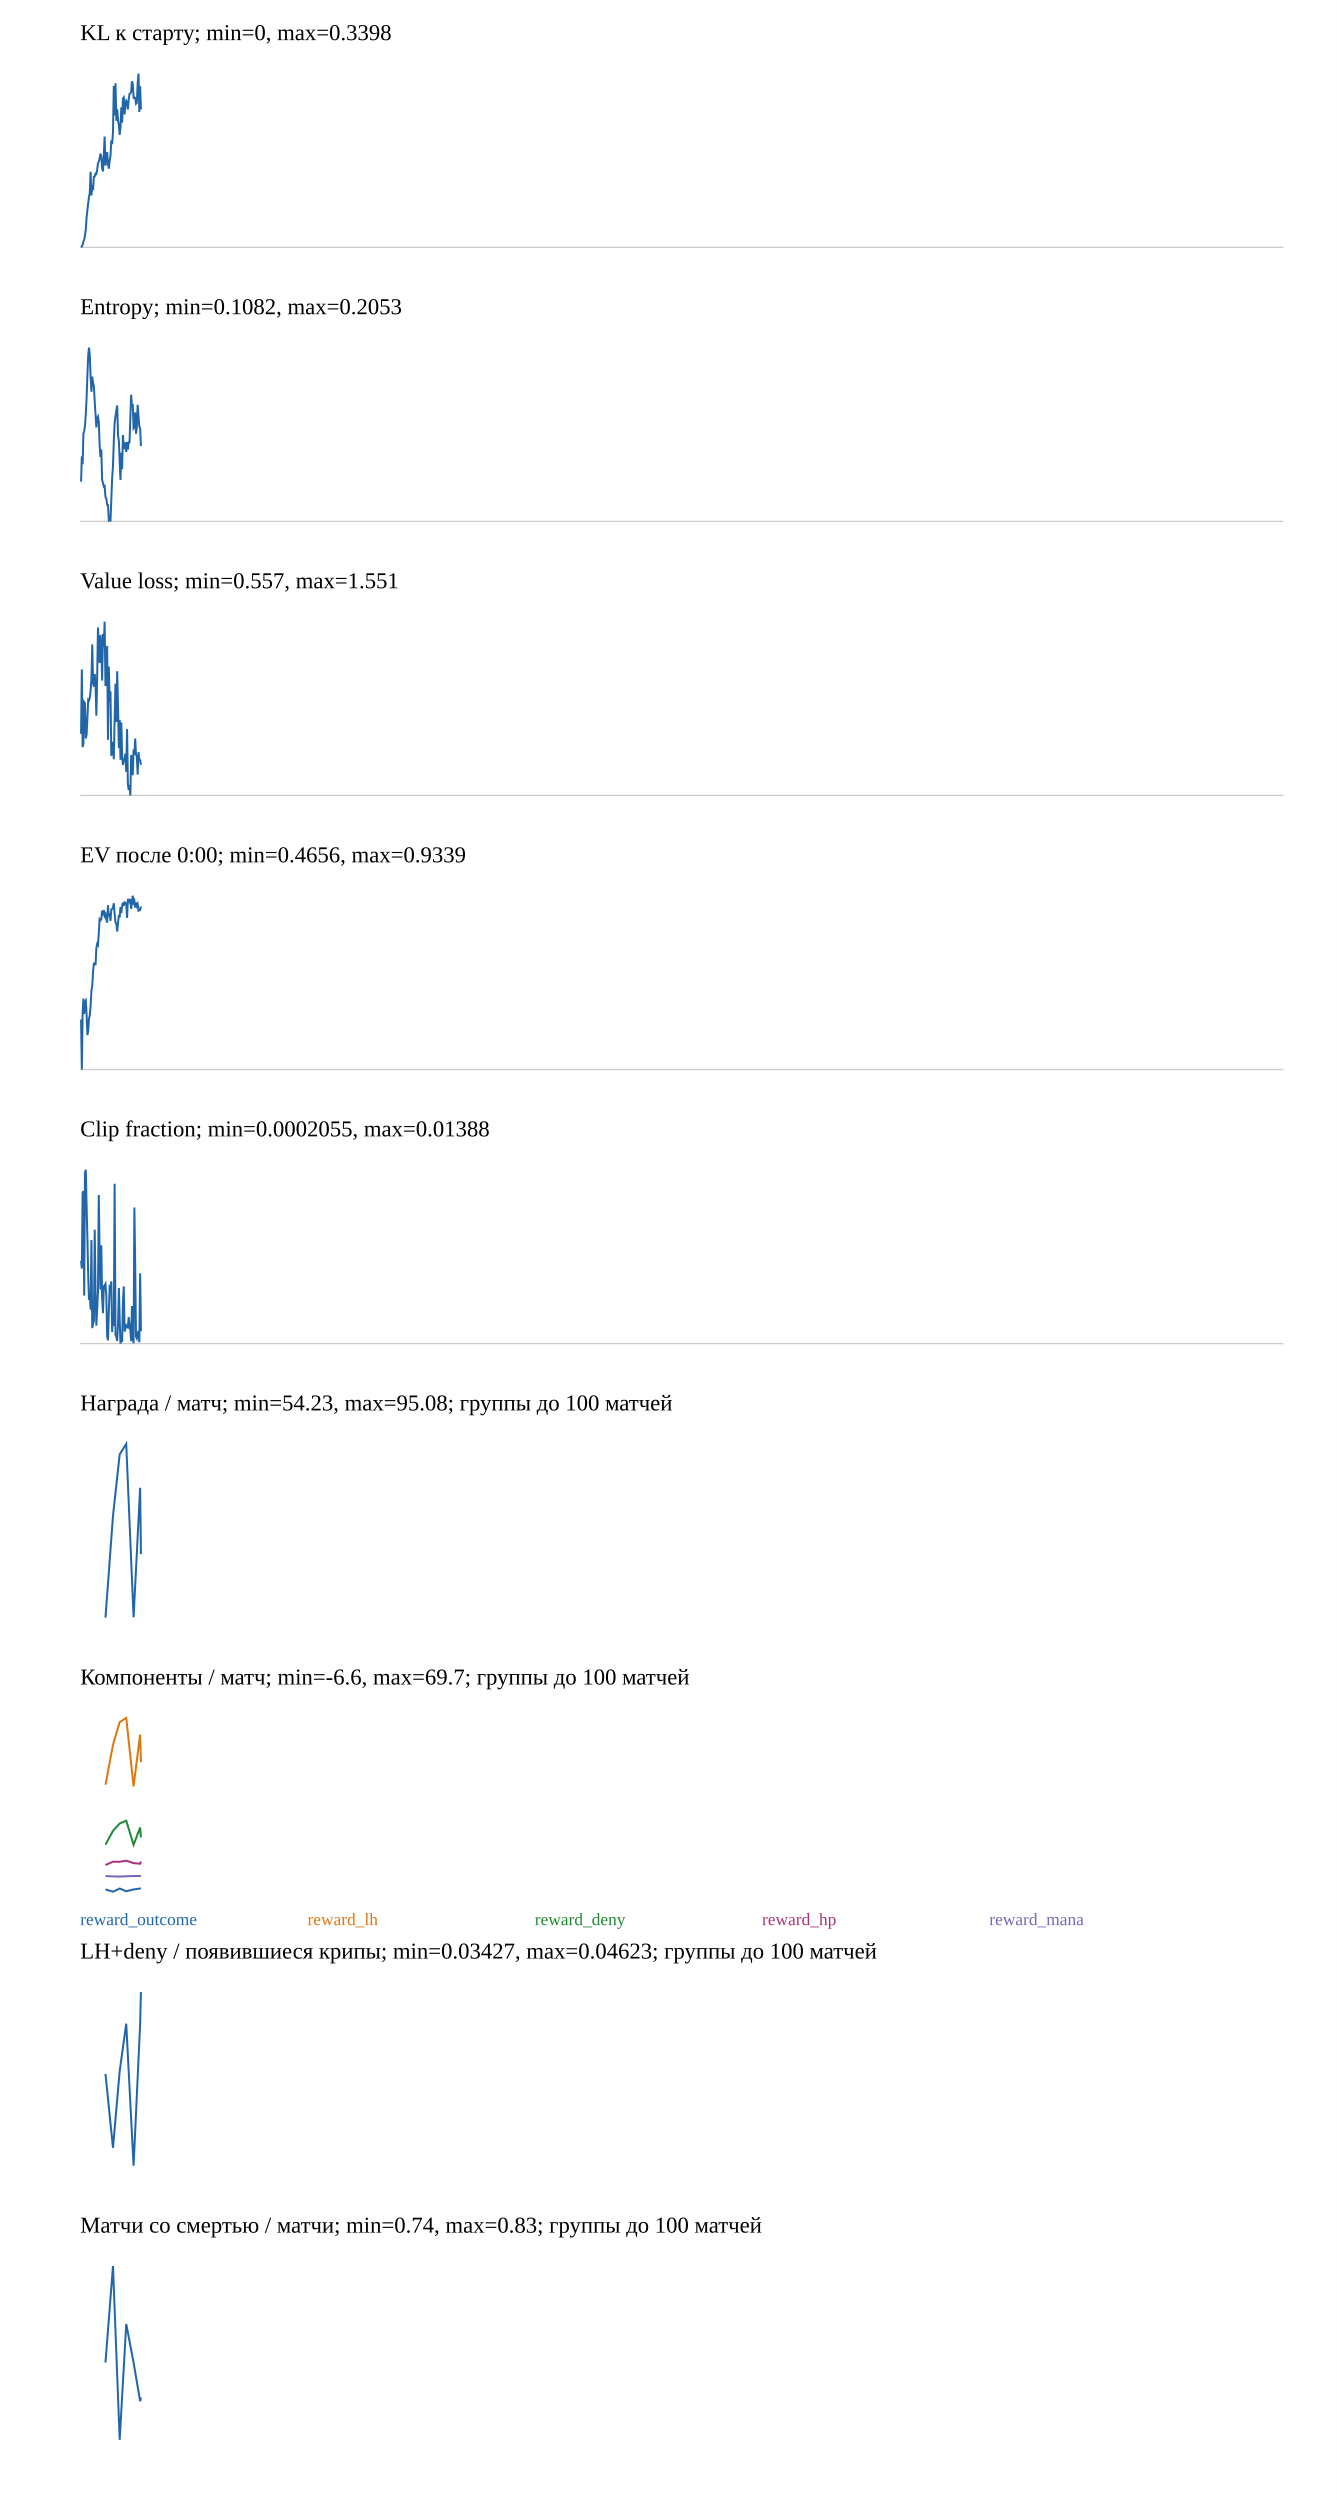
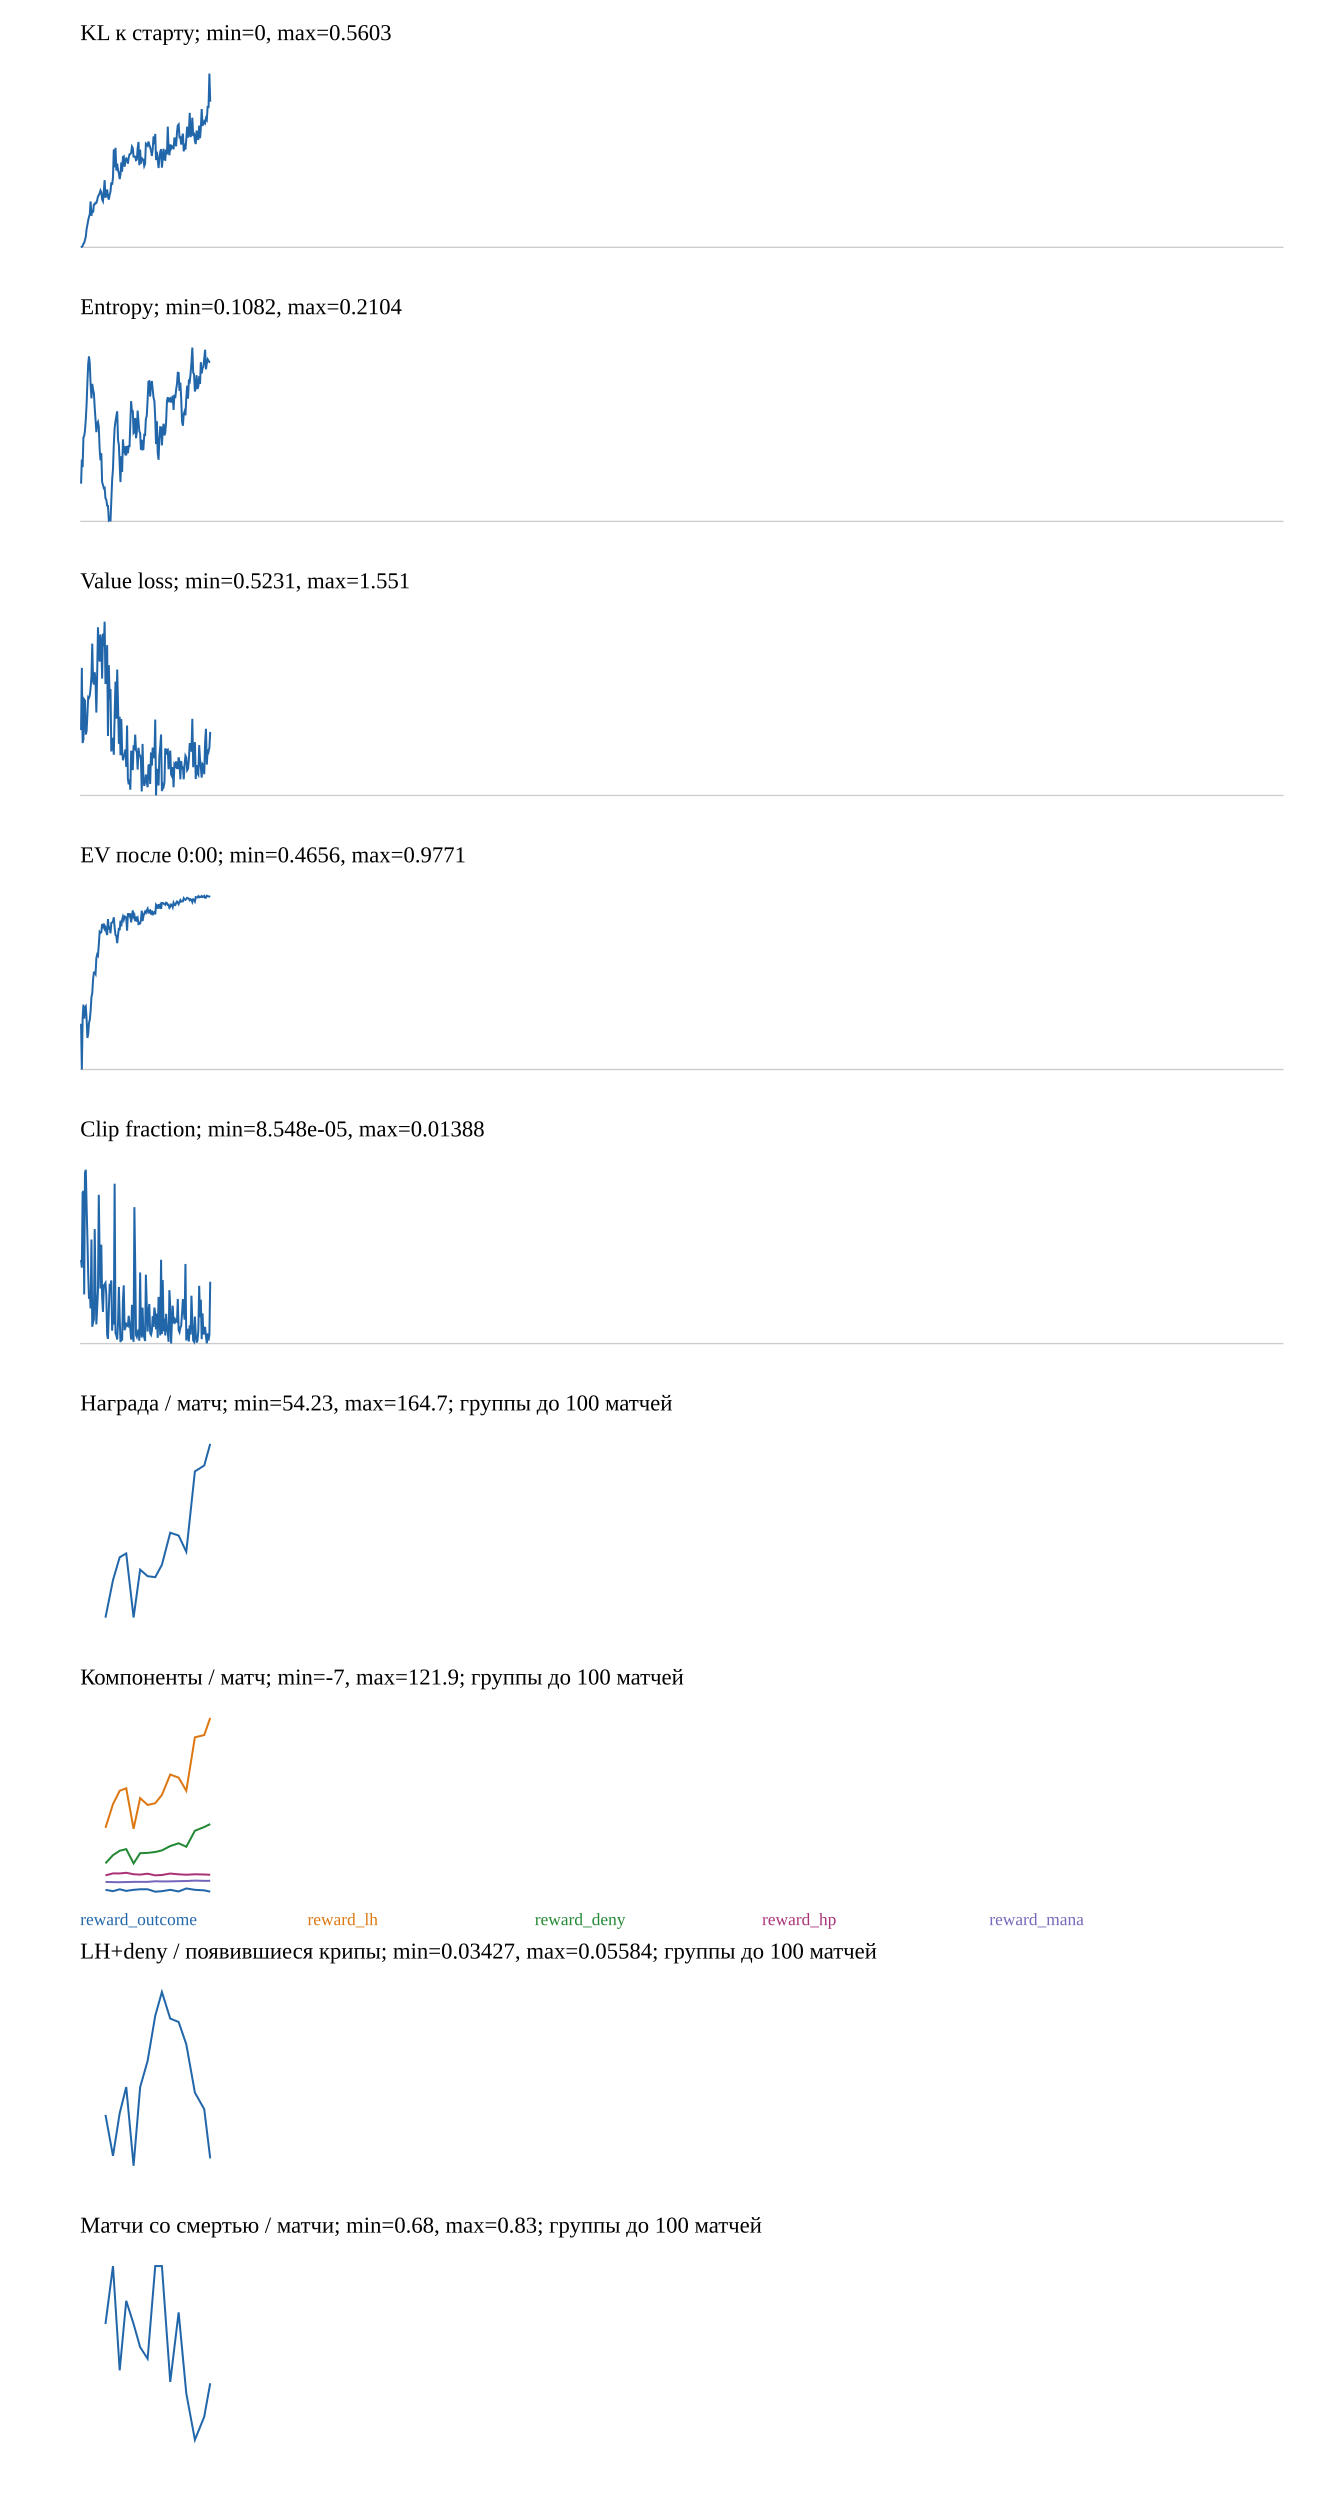
<svg xmlns="http://www.w3.org/2000/svg" width="1000" height="1870">
  <rect width="100%" height="100%" fill="white" />
-   <text x="60" y="30" font-size="17">KL к старту; min=0, max=0.3398</text>
+   <text x="60" y="30" font-size="17">KL к старту; min=0, max=0.5603</text>
  <path d="M60 185 H960" stroke="#ccc" />
-   <polyline points="60.64,185.00 61.22,184.32 61.80,183.22 62.39,180.58 62.97,179.40 63.56,176.00 64.18,171.79 64.78,162.52 65.38,157.16 65.97,151.85 66.57,147.27 67.16,144.27 67.76,128.47 68.40,146.21 69.00,138.45 69.61,142.20 70.22,132.24 70.85,131.96 71.47,129.96 72.07,130.19 72.68,126.90 73.28,122.13 73.89,120.79 74.52,118.24 75.14,114.87 75.78,117.13 76.38,126.00 77.02,128.18 77.66,115.65 78.26,102.14 78.89,123.92 79.53,119.31 80.14,113.70 80.76,122.58 81.40,126.16 82.02,120.13 82.64,116.57 83.26,105.06 83.88,107.82 84.51,99.20 85.12,64.29 85.74,86.42 86.39,62.24 87.04,90.36 87.66,81.71 88.30,90.04 88.93,93.85 89.52,100.87 90.12,95.34 90.73,80.29 91.35,91.80 91.96,73.68 92.57,72.86 93.20,85.61 93.83,78.04 94.42,75.45 95.05,76.77 95.66,81.89 96.26,74.37 96.89,70.20 97.49,69.86 98.10,68.66 98.70,60.78 99.32,62.63 99.92,73.14 100.52,72.89 101.13,73.20 101.73,77.57 102.34,76.91 102.96,62.69 103.60,55.00 104.21,83.76 104.82,64.45 105.42,81.87" fill="none" stroke="#2266aa" stroke-width="1.5" />
-   <text x="60" y="235" font-size="17">Entropy; min=0.1082, max=0.2053</text>
+   <polyline points="60.64,185.00 61.22,184.59 61.80,183.92 62.39,182.32 62.97,181.60 63.56,179.54 64.18,176.99 64.78,171.36 65.38,168.11 65.97,164.89 66.57,162.12 67.16,160.30 67.76,150.71 68.40,161.47 69.00,156.76 69.61,159.04 70.22,153.00 70.85,152.83 71.47,151.62 72.07,151.75 72.68,149.76 73.28,146.87 73.89,146.05 74.52,144.51 75.14,142.46 75.78,143.83 76.38,149.22 77.02,150.54 77.66,142.94 78.26,134.75 78.89,147.95 79.53,145.16 80.14,141.75 80.76,147.14 81.40,149.31 82.02,145.66 82.64,143.49 83.26,136.51 83.88,138.19 84.51,132.96 85.12,111.78 85.74,125.21 86.39,110.54 87.04,127.59 87.66,122.35 88.30,127.41 88.93,129.72 89.52,133.97 90.12,130.62 90.73,121.49 91.35,128.47 91.96,117.48 92.57,116.98 93.20,124.72 93.83,120.12 94.42,118.56 95.05,119.35 95.66,122.46 96.26,117.90 96.89,115.37 97.49,115.16 98.10,114.44 98.70,109.66 99.32,110.78 99.92,117.15 100.52,117.00 101.13,117.19 101.73,119.84 102.34,119.44 102.96,110.82 103.60,106.15 104.21,123.60 104.82,111.88 105.42,122.45 106.03,117.81 106.64,119.47 107.26,119.43 107.89,124.16 108.52,122.58 109.12,107.44 109.76,108.06 110.41,108.94 111.05,105.84 111.69,108.34 112.32,110.29 112.97,112.69 113.60,116.64 114.20,111.85 114.85,102.01 115.49,107.83 116.12,100.15 116.71,119.73 117.34,113.47 117.96,119.03 118.60,125.69 119.20,118.74 119.84,113.67 120.48,111.57 121.11,125.40 121.73,118.77 122.38,111.26 123.00,119.31 123.61,119.56 124.24,111.96 124.88,115.51 125.50,94.70 126.10,111.95 126.71,116.13 127.34,108.02 127.98,110.92 128.61,109.33 129.21,109.86 129.82,111.66 130.46,102.85 131.10,106.46 131.73,109.41 132.38,98.99 132.99,93.84 133.62,93.08 134.26,102.68 134.89,102.61 135.53,108.19 136.17,103.22 136.81,99.96 137.43,113.27 138.08,107.47 138.71,111.95 139.35,103.85 139.99,94.75 140.63,102.93 141.26,99.46 141.91,84.42 142.57,102.57 143.21,99.50 143.86,88.06 144.50,101.74 145.15,99.24 145.79,105.53 146.42,107.74 147.06,97.64 147.70,102.91 148.35,104.60 148.99,93.94 149.62,103.38 150.23,95.84 150.86,81.58 151.50,94.16 152.14,92.63 152.77,90.86 153.42,92.01 154.06,88.48 154.70,89.61 155.34,79.28 155.98,80.79 156.62,55.00 157.24,76.11" fill="none" stroke="#2266aa" stroke-width="1.5" />
+   <text x="60" y="235" font-size="17">Entropy; min=0.1082, max=0.2104</text>
  <path d="M60 390 H960" stroke="#ccc" />
-   <polyline points="60.64,360.30 61.22,341.31 61.80,347.32 62.39,323.91 62.97,322.75 63.56,318.50 64.18,309.65 64.78,297.51 65.38,280.58 65.97,265.92 66.57,260.00 67.16,265.64 67.76,281.37 68.40,293.06 69.00,281.68 69.61,286.13 70.22,289.03 70.85,300.57 71.47,310.09 72.07,319.74 72.68,312.95 73.28,311.62 73.89,315.40 74.52,332.82 75.14,341.88 75.78,336.28 76.38,358.87 77.02,361.33 77.66,363.87 78.26,363.48 78.89,371.82 79.53,372.85 80.14,377.54 80.76,377.75 81.40,388.77 82.02,387.88 82.64,390.00 83.26,373.55 83.88,357.41 84.51,348.81 85.12,329.91 85.74,316.42 86.39,311.18 87.04,306.91 87.66,303.30 88.30,325.84 88.93,329.95 89.52,345.10 90.12,359.06 90.73,338.64 91.35,351.05 91.96,325.42 92.57,334.22 93.20,335.81 93.83,330.82 94.42,338.04 95.05,330.59 95.66,336.28 96.26,330.78 96.89,330.77 97.49,312.81 98.10,295.26 98.70,304.00 99.32,302.43 99.92,320.36 100.52,319.47 101.13,308.53 101.73,324.46 102.34,319.77 102.96,302.75 103.60,311.40 104.21,318.85 104.82,320.50 105.42,333.63" fill="none" stroke="#2266aa" stroke-width="1.5" />
-   <text x="60" y="440" font-size="17">Value loss; min=0.557, max=1.551</text>
+   <polyline points="60.64,361.79 61.22,343.77 61.80,349.47 62.39,327.24 62.97,326.14 63.56,322.10 64.18,313.69 64.78,302.17 65.38,286.09 65.97,272.17 66.57,266.55 67.16,271.90 67.76,286.84 68.40,297.94 69.00,287.13 69.61,291.36 70.22,294.11 70.85,305.07 71.47,314.11 72.07,323.28 72.68,316.83 73.28,315.56 73.89,319.15 74.52,335.70 75.14,344.31 75.78,338.99 76.38,360.43 77.02,362.78 77.66,365.18 78.26,364.82 78.89,372.73 79.53,373.72 80.14,378.17 80.76,378.37 81.40,388.84 82.02,387.99 82.64,390.00 83.26,374.37 83.88,359.05 84.51,350.89 85.12,332.94 85.74,320.12 86.39,315.15 87.04,311.10 87.66,307.67 88.30,329.07 88.93,332.97 89.52,347.37 90.12,360.62 90.73,341.23 91.35,353.02 91.96,328.67 92.57,337.03 93.20,338.54 93.83,333.80 94.42,340.65 95.05,333.58 95.66,338.99 96.26,333.76 96.89,333.75 97.49,316.69 98.10,300.03 98.70,308.33 99.32,306.84 99.92,323.86 100.52,323.02 101.13,312.64 101.73,327.76 102.34,323.31 102.96,307.14 103.60,315.35 104.21,322.43 104.82,324.00 105.42,336.47 106.03,328.98 106.64,336.17 107.26,335.95 107.89,325.20 108.52,325.39 109.12,313.26 109.76,311.16 110.41,299.19 111.05,285.49 111.69,285.18 112.32,296.62 112.97,287.41 113.60,285.02 114.20,291.19 114.85,297.44 115.49,300.10 116.12,313.07 116.71,332.18 117.34,315.05 117.96,338.54 118.60,343.92 119.20,327.94 119.84,319.50 120.48,319.72 121.11,333.16 121.73,321.24 122.38,316.95 123.00,325.68 123.61,323.58 124.24,315.64 124.88,300.18 125.50,297.07 126.10,300.91 126.71,298.36 127.34,297.88 127.98,301.04 128.61,298.84 129.21,295.99 129.82,306.62 130.46,295.30 131.10,297.76 131.73,291.48 132.38,287.28 132.99,278.83 133.62,278.98 134.26,292.34 134.89,286.16 135.53,298.03 136.17,315.35 136.81,318.46 137.43,309.81 138.08,307.72 138.71,310.64 139.35,297.39 139.99,288.50 140.63,298.19 141.26,285.03 141.91,285.70 142.57,279.25 143.21,271.11 143.86,260.00 144.50,278.70 145.15,279.95 145.79,292.87 146.42,289.87 147.06,280.67 147.70,290.98 148.35,289.03 148.99,281.41 149.62,287.21 150.23,270.91 150.86,279.34 151.50,275.37 152.14,274.35 152.77,268.28 153.42,261.61 154.06,276.23 154.70,271.79 155.34,268.77 155.98,269.86 156.62,270.79 157.24,270.82" fill="none" stroke="#2266aa" stroke-width="1.5" />
+   <text x="60" y="440" font-size="17">Value loss; min=0.5231, max=1.551</text>
  <path d="M60 595 H960" stroke="#ccc" />
-   <polyline points="60.64,548.92 61.22,500.71 61.80,558.87 62.39,556.09 62.97,525.21 63.56,526.12 64.18,552.34 64.78,549.42 65.38,536.88 65.97,523.36 66.57,523.93 67.16,521.89 67.76,516.59 68.40,507.41 69.00,481.98 69.61,511.11 70.22,513.61 70.85,504.09 71.47,512.30 72.07,535.35 72.68,505.87 73.28,469.37 73.89,485.03 74.52,495.92 75.14,474.94 75.78,482.79 76.38,509.02 77.02,474.28 77.66,483.97 78.26,465.00 78.89,513.19 79.53,506.70 80.14,483.13 80.76,553.42 81.40,498.62 82.02,524.86 82.64,517.10 83.26,565.36 83.88,560.11 84.51,554.84 85.12,567.97 85.74,538.14 86.39,511.37 87.04,540.09 87.66,502.06 88.30,529.67 88.93,559.57 89.52,538.49 90.12,568.35 90.73,540.36 91.35,564.31 91.96,572.22 92.57,569.11 93.20,567.94 93.83,563.77 94.42,577.34 95.05,545.33 95.66,586.58 96.26,590.87 96.89,587.04 97.49,595.00 98.10,564.92 98.70,566.13 99.32,579.88 99.92,560.61 100.52,564.35 101.13,552.40 101.73,564.59 102.34,565.46 102.96,579.41 103.60,562.54 104.21,568.12 104.82,568.52 105.42,572.07" fill="none" stroke="#2266aa" stroke-width="1.5" />
-   <text x="60" y="645" font-size="17">EV после 0:00; min=0.4656, max=0.9339</text>
+   <polyline points="60.64,546.16 61.22,499.53 61.80,555.78 62.39,553.09 62.97,523.22 63.56,524.10 64.18,549.46 64.78,546.64 65.38,534.51 65.97,521.44 66.57,521.99 67.16,520.01 67.76,514.89 68.40,506.01 69.00,481.42 69.61,509.59 70.22,512.01 70.85,502.80 71.47,510.74 72.07,533.03 72.68,504.52 73.28,469.23 73.89,484.37 74.52,494.90 75.14,474.61 75.78,482.20 76.38,507.57 77.02,473.98 77.66,483.34 78.26,465.00 78.89,511.60 79.53,505.32 80.14,482.53 80.76,550.50 81.40,497.51 82.02,522.89 82.64,515.39 83.26,562.05 83.88,556.97 84.51,551.88 85.12,564.57 85.74,535.73 86.39,509.84 87.04,537.61 87.66,500.83 88.30,527.54 88.93,556.45 89.52,536.07 90.12,564.94 90.73,537.87 91.35,561.03 91.96,568.68 92.57,565.68 93.20,564.54 93.83,560.51 94.42,573.64 95.05,542.68 95.66,582.57 96.26,586.72 96.89,583.02 97.49,590.71 98.10,561.63 98.70,562.79 99.32,576.09 99.92,557.46 100.52,561.08 101.13,549.52 101.73,561.30 102.34,562.15 102.96,575.64 103.60,559.32 104.21,564.72 104.82,565.11 105.42,568.54 106.03,592.01 106.64,556.45 107.26,581.86 107.89,587.87 108.52,584.55 109.12,579.31 109.76,585.04 110.41,588.83 111.05,572.55 111.69,572.28 112.32,586.40 112.97,562.86 113.60,572.71 114.20,559.22 114.85,566.41 115.49,566.52 116.12,538.23 116.71,595.00 117.34,575.05 117.96,579.41 118.60,587.56 119.20,565.84 119.84,558.84 120.48,549.42 121.11,591.75 121.73,586.78 122.38,588.35 123.00,585.31 123.61,559.74 124.24,564.42 124.88,561.03 125.50,560.67 126.10,575.44 126.71,567.06 127.34,561.44 127.98,579.31 128.61,580.66 129.21,573.79 129.82,588.91 130.46,571.63 131.10,572.77 131.73,569.54 132.38,574.54 132.99,574.66 133.62,566.46 134.26,569.86 134.89,582.94 135.53,569.28 136.17,575.30 136.81,573.38 137.43,582.92 138.08,571.74 138.71,565.29 139.35,566.69 139.99,576.14 140.63,575.10 141.26,568.31 141.91,555.86 142.57,558.70 143.21,562.25 143.86,537.70 144.50,573.90 145.15,562.83 145.79,555.13 146.42,582.71 147.06,572.35 147.70,578.33 148.35,579.46 148.99,557.40 149.62,568.14 150.23,574.33 150.86,581.66 151.50,571.59 152.14,572.54 152.77,579.13 153.42,555.01 154.06,545.13 154.70,571.89 155.34,560.65 155.98,562.23 156.62,559.18 157.24,547.46" fill="none" stroke="#2266aa" stroke-width="1.5" />
+   <text x="60" y="645" font-size="17">EV после 0:00; min=0.4656, max=0.9771</text>
  <path d="M60 800 H960" stroke="#ccc" />
-   <polyline points="60.64,762.63 61.22,800.00 61.80,758.38 62.39,746.93 62.97,758.43 63.56,749.45 64.18,748.41 64.78,758.75 65.38,774.23 65.97,770.92 66.57,761.86 67.16,759.48 67.76,752.23 68.40,740.87 69.00,737.62 69.61,726.53 70.22,720.74 70.85,720.53 71.47,721.84 72.07,709.13 72.68,706.05 73.28,706.95 73.89,698.20 74.52,687.56 75.14,688.42 75.78,687.75 76.38,681.18 77.02,682.94 77.66,680.80 78.26,685.05 78.89,683.81 79.53,687.56 80.14,690.15 80.76,677.08 81.40,685.52 82.02,683.28 82.64,688.73 83.26,680.25 83.88,679.94 84.51,678.91 85.12,675.62 85.74,683.73 86.39,690.01 87.04,691.00 87.66,696.74 88.30,690.09 88.93,684.31 89.52,686.18 90.12,678.39 90.73,683.05 91.35,677.57 91.96,675.15 92.57,677.61 93.20,674.91 93.83,675.31 94.42,675.89 95.05,686.56 95.66,673.01 96.26,672.93 96.89,674.48 97.49,672.52 98.10,679.84 98.70,674.23 99.32,670.00 99.92,675.07 100.52,673.84 101.13,678.89 101.73,675.01 102.34,677.58 102.96,676.27 103.60,681.25 104.21,681.00 104.82,680.66 105.42,678.08" fill="none" stroke="#2266aa" stroke-width="1.5" />
-   <text x="60" y="850" font-size="17">Clip fraction; min=0.0002055, max=0.01388</text>
+   <polyline points="60.64,765.79 61.22,800.00 61.80,761.89 62.39,751.41 62.97,761.94 63.56,753.72 64.18,752.77 64.78,762.23 65.38,776.40 65.97,773.38 66.57,765.08 67.16,762.90 67.76,756.27 68.40,745.86 69.00,742.89 69.61,732.74 70.22,727.44 70.85,727.24 71.47,728.44 72.07,716.80 72.68,713.98 73.28,714.81 73.89,706.80 74.52,697.06 75.14,697.84 75.78,697.23 76.38,691.22 77.02,692.83 77.66,690.87 78.26,694.76 78.89,693.63 79.53,697.06 80.14,699.42 80.76,687.46 81.40,695.19 82.02,693.13 82.64,698.13 83.26,690.36 83.88,690.08 84.51,689.13 85.12,686.13 85.74,693.54 86.39,699.30 87.04,700.21 87.66,705.46 88.30,699.37 88.93,694.08 89.52,695.79 90.12,688.66 90.73,692.93 91.35,687.91 91.96,685.69 92.57,687.95 93.20,685.48 93.83,685.84 94.42,686.37 95.05,696.14 95.66,683.74 96.26,683.66 96.89,685.08 97.49,683.29 98.10,689.99 98.70,684.85 99.32,680.98 99.92,685.62 100.52,684.49 101.13,689.12 101.73,685.57 102.34,687.92 102.96,686.72 103.60,691.28 104.21,691.05 104.82,690.74 105.42,688.37 106.03,681.19 106.64,688.96 107.26,685.45 107.89,683.30 108.52,681.92 109.12,682.82 109.76,680.99 110.41,679.74 111.05,683.25 111.69,681.13 112.32,680.87 112.97,684.10 113.60,681.13 114.20,684.53 114.85,682.50 115.49,682.12 116.12,683.94 116.71,676.75 117.34,677.63 117.96,679.67 118.60,676.33 119.20,679.55 119.84,677.26 120.48,679.81 121.11,675.44 121.73,675.45 122.38,675.99 123.00,676.03 123.61,676.73 124.24,675.20 124.88,675.57 125.50,676.92 126.10,676.73 126.71,679.07 127.34,678.33 127.98,676.54 128.61,676.76 129.21,678.45 129.82,675.34 130.46,676.93 131.10,677.04 131.73,675.36 132.38,674.37 132.99,675.17 133.62,676.33 134.26,674.64 134.89,673.29 135.53,674.43 136.17,674.14 136.81,674.20 137.43,671.87 138.08,672.78 138.71,673.07 139.35,672.42 139.99,671.56 140.63,671.87 141.26,672.25 141.91,673.40 142.57,672.63 143.21,673.23 143.86,674.80 144.50,672.67 145.15,673.05 145.79,674.29 146.42,671.04 147.06,671.23 147.70,671.29 148.35,670.33 148.99,671.16 149.62,670.69 150.23,670.97 150.86,670.22 151.50,671.00 152.14,670.85 152.77,670.13 153.42,671.53 154.06,671.46 154.70,670.00 155.34,670.26 155.98,670.57 156.62,670.55 157.24,670.87" fill="none" stroke="#2266aa" stroke-width="1.5" />
+   <text x="60" y="850" font-size="17">Clip fraction; min=8.548e-05, max=0.01388</text>
  <path d="M60 1005 H960" stroke="#ccc" />
-   <polyline points="60.64,943.01 61.22,948.86 61.80,892.18 62.39,891.00 62.97,969.09 63.56,877.30 64.18,875.00 64.78,902.44 65.38,926.43 65.97,953.83 66.57,972.37 67.16,966.75 67.76,979.66 68.40,927.56 69.00,993.41 69.61,990.10 70.22,987.97 70.85,919.81 71.47,966.33 72.07,991.63 72.68,979.43 73.28,966.40 73.89,893.86 74.52,939.62 75.14,964.65 75.78,931.48 76.38,970.54 77.02,982.22 77.66,962.16 78.26,961.53 78.89,960.39 79.53,969.68 80.14,999.48 80.76,1002.58 81.40,981.11 82.02,962.19 82.64,962.57 83.26,958.46 83.88,996.43 84.51,982.89 85.12,991.81 85.74,885.46 86.39,998.33 87.04,999.96 87.66,1003.06 88.30,990.26 88.93,963.39 89.52,986.45 90.12,1005.00 90.73,1002.57 91.35,1003.76 91.96,973.71 92.57,962.19 93.20,996.01 93.83,993.89 94.42,991.43 95.05,992.42 95.66,992.93 96.26,985.16 96.89,991.23 97.49,994.99 98.10,1003.12 98.70,976.92 99.32,1000.27 99.92,1004.76 100.52,903.21 101.13,946.43 101.73,999.68 102.34,1001.12 102.96,997.65 103.60,995.49 104.21,1003.97 104.82,952.47 105.42,995.82" fill="none" stroke="#2266aa" stroke-width="1.5" />
-   <text x="60" y="1055" font-size="17">Награда / матч; min=54.23, max=95.08; группы до 100 матчей</text>
-   <polyline points="78.89,1210.00 84.51,1134.07 89.52,1087.86 94.42,1080.00 99.92,1209.72 104.82,1112.84 105.42,1162.46" fill="none" stroke="#2266aa" stroke-width="1.5" />
-   <text x="60" y="1260" font-size="17">Компоненты / матч; min=-6.6, max=69.7; группы до 100 матчей</text>
-   <polyline points="78.89,1413.30 84.51,1415.00 89.52,1412.61 94.42,1414.66 99.92,1413.30 104.82,1412.61 105.42,1412.68" fill="none" stroke="#2266aa" stroke-width="1.5" />
-   <polyline points="78.89,1334.97 84.51,1305.11 89.52,1288.15 94.42,1285.00 99.92,1336.17 104.82,1297.44 105.42,1318.18" fill="none" stroke="#dd7711" stroke-width="1.5" />
-   <polyline points="78.89,1379.82 84.51,1369.49 89.52,1363.96 94.42,1361.87 99.92,1379.90 104.82,1367.01 105.42,1374.36" fill="none" stroke="#228833" stroke-width="1.5" />
-   <polyline points="78.89,1395.03 84.51,1392.54 89.52,1392.62 94.42,1391.79 99.92,1393.62 104.82,1394.07 105.42,1392.37" fill="none" stroke="#aa3377" stroke-width="1.5" />
-   <polyline points="78.89,1403.26 84.51,1403.59 89.52,1403.65 94.42,1403.46 99.92,1403.24 104.82,1403.22 105.42,1403.33" fill="none" stroke="#7766bb" stroke-width="1.5" />
+   <polyline points="60.64,942.42 61.22,948.22 61.80,892.03 62.39,890.86 62.97,968.27 63.56,877.28 64.18,875.00 64.78,902.21 65.38,925.98 65.97,953.14 66.57,971.52 67.16,965.95 67.76,978.75 68.40,927.11 69.00,992.38 69.61,989.09 70.22,986.99 70.85,919.42 71.47,965.54 72.07,990.62 72.68,978.52 73.28,965.61 73.89,893.70 74.52,939.06 75.14,963.87 75.78,930.99 76.38,969.71 77.02,981.29 77.66,961.41 78.26,960.78 78.89,959.65 79.53,968.85 80.14,998.40 80.76,1001.47 81.40,980.18 82.02,961.43 82.64,961.81 83.26,957.73 83.88,995.37 84.51,981.96 85.12,990.80 85.74,885.37 86.39,997.26 87.04,998.88 87.66,1001.95 88.30,989.26 88.93,962.63 89.52,985.48 90.12,1003.87 90.73,1001.46 91.35,1002.64 91.96,972.85 92.57,961.43 93.20,994.96 93.83,992.86 94.42,990.42 95.05,991.40 95.66,991.91 96.26,984.20 96.89,990.22 97.49,993.95 98.10,1002.00 98.70,976.03 99.32,999.18 99.92,1003.63 100.52,902.96 101.13,945.81 101.73,998.60 102.34,1000.02 102.96,996.58 103.60,994.44 104.21,1002.85 104.82,951.80 105.42,994.77 106.03,1000.47 106.64,978.10 107.26,997.52 107.89,1000.36 108.52,1003.06 109.12,953.46 109.76,975.93 110.41,996.01 111.05,981.53 111.69,975.38 112.32,997.11 112.97,998.44 113.60,995.39 114.20,984.48 114.85,992.60 115.49,978.05 116.12,982.71 116.71,994.37 117.34,982.63 117.96,1000.70 118.60,970.08 119.20,978.64 119.84,998.92 120.48,942.27 121.11,997.82 121.73,957.52 122.38,995.80 123.00,986.28 123.61,998.96 124.24,982.73 124.88,993.53 125.50,996.86 126.10,1003.64 126.71,965.04 127.34,977.00 127.98,1005.00 128.61,988.19 129.21,976.68 129.82,990.02 130.46,985.38 131.10,988.86 131.73,987.77 132.38,988.52 132.99,971.64 133.62,995.05 134.26,996.52 134.89,993.17 135.53,991.53 136.17,982.18 136.81,971.75 137.43,979.71 138.08,987.13 138.71,945.41 139.35,1002.67 139.99,999.73 140.63,993.85 141.26,1003.41 141.91,991.31 142.57,998.26 143.21,969.16 143.86,987.96 144.50,1002.63 145.15,1003.59 145.79,984.81 146.42,998.00 147.06,1004.26 147.70,1002.67 148.35,995.22 148.99,961.77 149.62,985.34 150.23,972.17 150.86,1001.68 151.50,982.41 152.14,997.58 152.77,997.52 153.42,992.47 154.06,999.68 154.70,1004.84 155.34,997.42 155.98,1002.70 156.62,998.46 157.24,958.74" fill="none" stroke="#2266aa" stroke-width="1.5" />
+   <text x="60" y="1055" font-size="17">Награда / матч; min=54.23, max=164.7; группы до 100 матчей</text>
+   <polyline points="78.89,1210.00 84.51,1181.94 89.52,1164.86 94.42,1161.95 99.92,1209.90 104.82,1174.09 110.41,1178.99 116.12,1179.72 121.11,1170.45 127.34,1146.46 133.62,1148.59 139.35,1160.74 145.79,1100.58 152.77,1096.20 157.24,1080.00" fill="none" stroke="#2266aa" stroke-width="1.5" />
+   <text x="60" y="1260" font-size="17">Компоненты / матч; min=-7, max=121.9; группы до 100 матчей</text>
+   <polyline points="78.89,1413.59 84.51,1414.60 89.52,1413.18 94.42,1414.39 99.92,1413.59 104.82,1413.18 110.41,1413.18 116.12,1415.00 121.11,1414.60 127.34,1413.59 133.62,1414.80 139.35,1412.58 145.79,1413.59 152.77,1413.99 157.24,1414.95" fill="none" stroke="#2266aa" stroke-width="1.5" />
+   <polyline points="78.89,1367.22 84.51,1349.54 89.52,1339.50 94.42,1337.64 99.92,1367.93 104.82,1345.00 110.41,1350.11 116.12,1348.79 121.11,1342.58 127.34,1327.38 133.62,1329.68 139.35,1339.49 145.79,1299.51 152.77,1297.83 157.24,1285.00" fill="none" stroke="#dd7711" stroke-width="1.5" />
+   <polyline points="78.89,1393.77 84.51,1387.65 89.52,1384.38 94.42,1383.14 99.92,1393.82 104.82,1386.19 110.41,1385.95 116.12,1385.30 121.11,1384.09 127.34,1380.85 133.62,1378.76 139.35,1381.39 145.79,1369.40 152.77,1366.60 157.24,1364.39" fill="none" stroke="#228833" stroke-width="1.5" />
+   <polyline points="78.89,1402.77 84.51,1401.30 89.52,1401.35 94.42,1400.85 99.92,1401.94 104.82,1402.21 110.41,1401.54 116.12,1402.76 121.11,1402.49 127.34,1401.42 133.62,1401.99 139.35,1402.30 145.79,1401.96 152.77,1402.11 157.24,1402.32" fill="none" stroke="#aa3377" stroke-width="1.5" />
+   <polyline points="78.89,1407.65 84.51,1407.84 89.52,1407.87 94.42,1407.77 99.92,1407.64 104.82,1407.62 110.41,1407.63 116.12,1407.19 121.11,1407.32 127.34,1407.26 133.62,1407.11 139.35,1407.00 145.79,1406.70 152.77,1406.88 157.24,1406.86" fill="none" stroke="#7766bb" stroke-width="1.5" />
  <text x="60" y="1440" fill="#2266aa" font-size="13">reward_outcome</text>
  <text x="230" y="1440" fill="#dd7711" font-size="13">reward_lh</text>
  <text x="400" y="1440" fill="#228833" font-size="13">reward_deny</text>
  <text x="570" y="1440" fill="#aa3377" font-size="13">reward_hp</text>
  <text x="740" y="1440" fill="#7766bb" font-size="13">reward_mana</text>
-   <text x="60" y="1465" font-size="17">LH+deny / появившиеся крипы; min=0.03427, max=0.04623; группы до 100 матчей</text>
-   <polyline points="78.89,1551.27 84.51,1606.59 89.52,1549.16 94.42,1513.69 99.92,1620.00 104.82,1514.01 105.42,1490.00" fill="none" stroke="#2266aa" stroke-width="1.5" />
-   <text x="60" y="1670" font-size="17">Матчи со смертью / матчи; min=0.74, max=0.83; группы до 100 матчей</text>
-   <polyline points="78.89,1767.22 84.51,1695.00 89.52,1825.00 94.42,1738.33 99.92,1767.22 104.82,1796.11 105.42,1793.36" fill="none" stroke="#2266aa" stroke-width="1.5" />
+   <text x="60" y="1465" font-size="17">LH+deny / появившиеся крипы; min=0.03427, max=0.05584; группы до 100 матчей</text>
+   <polyline points="78.89,1581.90 84.51,1612.57 89.52,1580.73 94.42,1561.07 99.92,1620.00 104.82,1561.25 110.41,1541.56 116.12,1507.81 121.11,1490.00 127.34,1509.90 133.62,1512.45 139.35,1529.17 145.79,1565.30 152.77,1577.69 157.24,1614.45" fill="none" stroke="#2266aa" stroke-width="1.5" />
+   <text x="60" y="1670" font-size="17">Матчи со смертью / матчи; min=0.68, max=0.83; группы до 100 матчей</text>
+   <polyline points="78.89,1738.33 84.51,1695.00 89.52,1773.00 94.42,1721.00 99.92,1738.33 104.82,1755.67 110.41,1764.33 116.12,1695.00 121.11,1695.00 127.34,1781.67 133.62,1729.67 139.35,1790.33 145.79,1825.00 152.77,1807.67 157.24,1782.69" fill="none" stroke="#2266aa" stroke-width="1.5" />
</svg>
